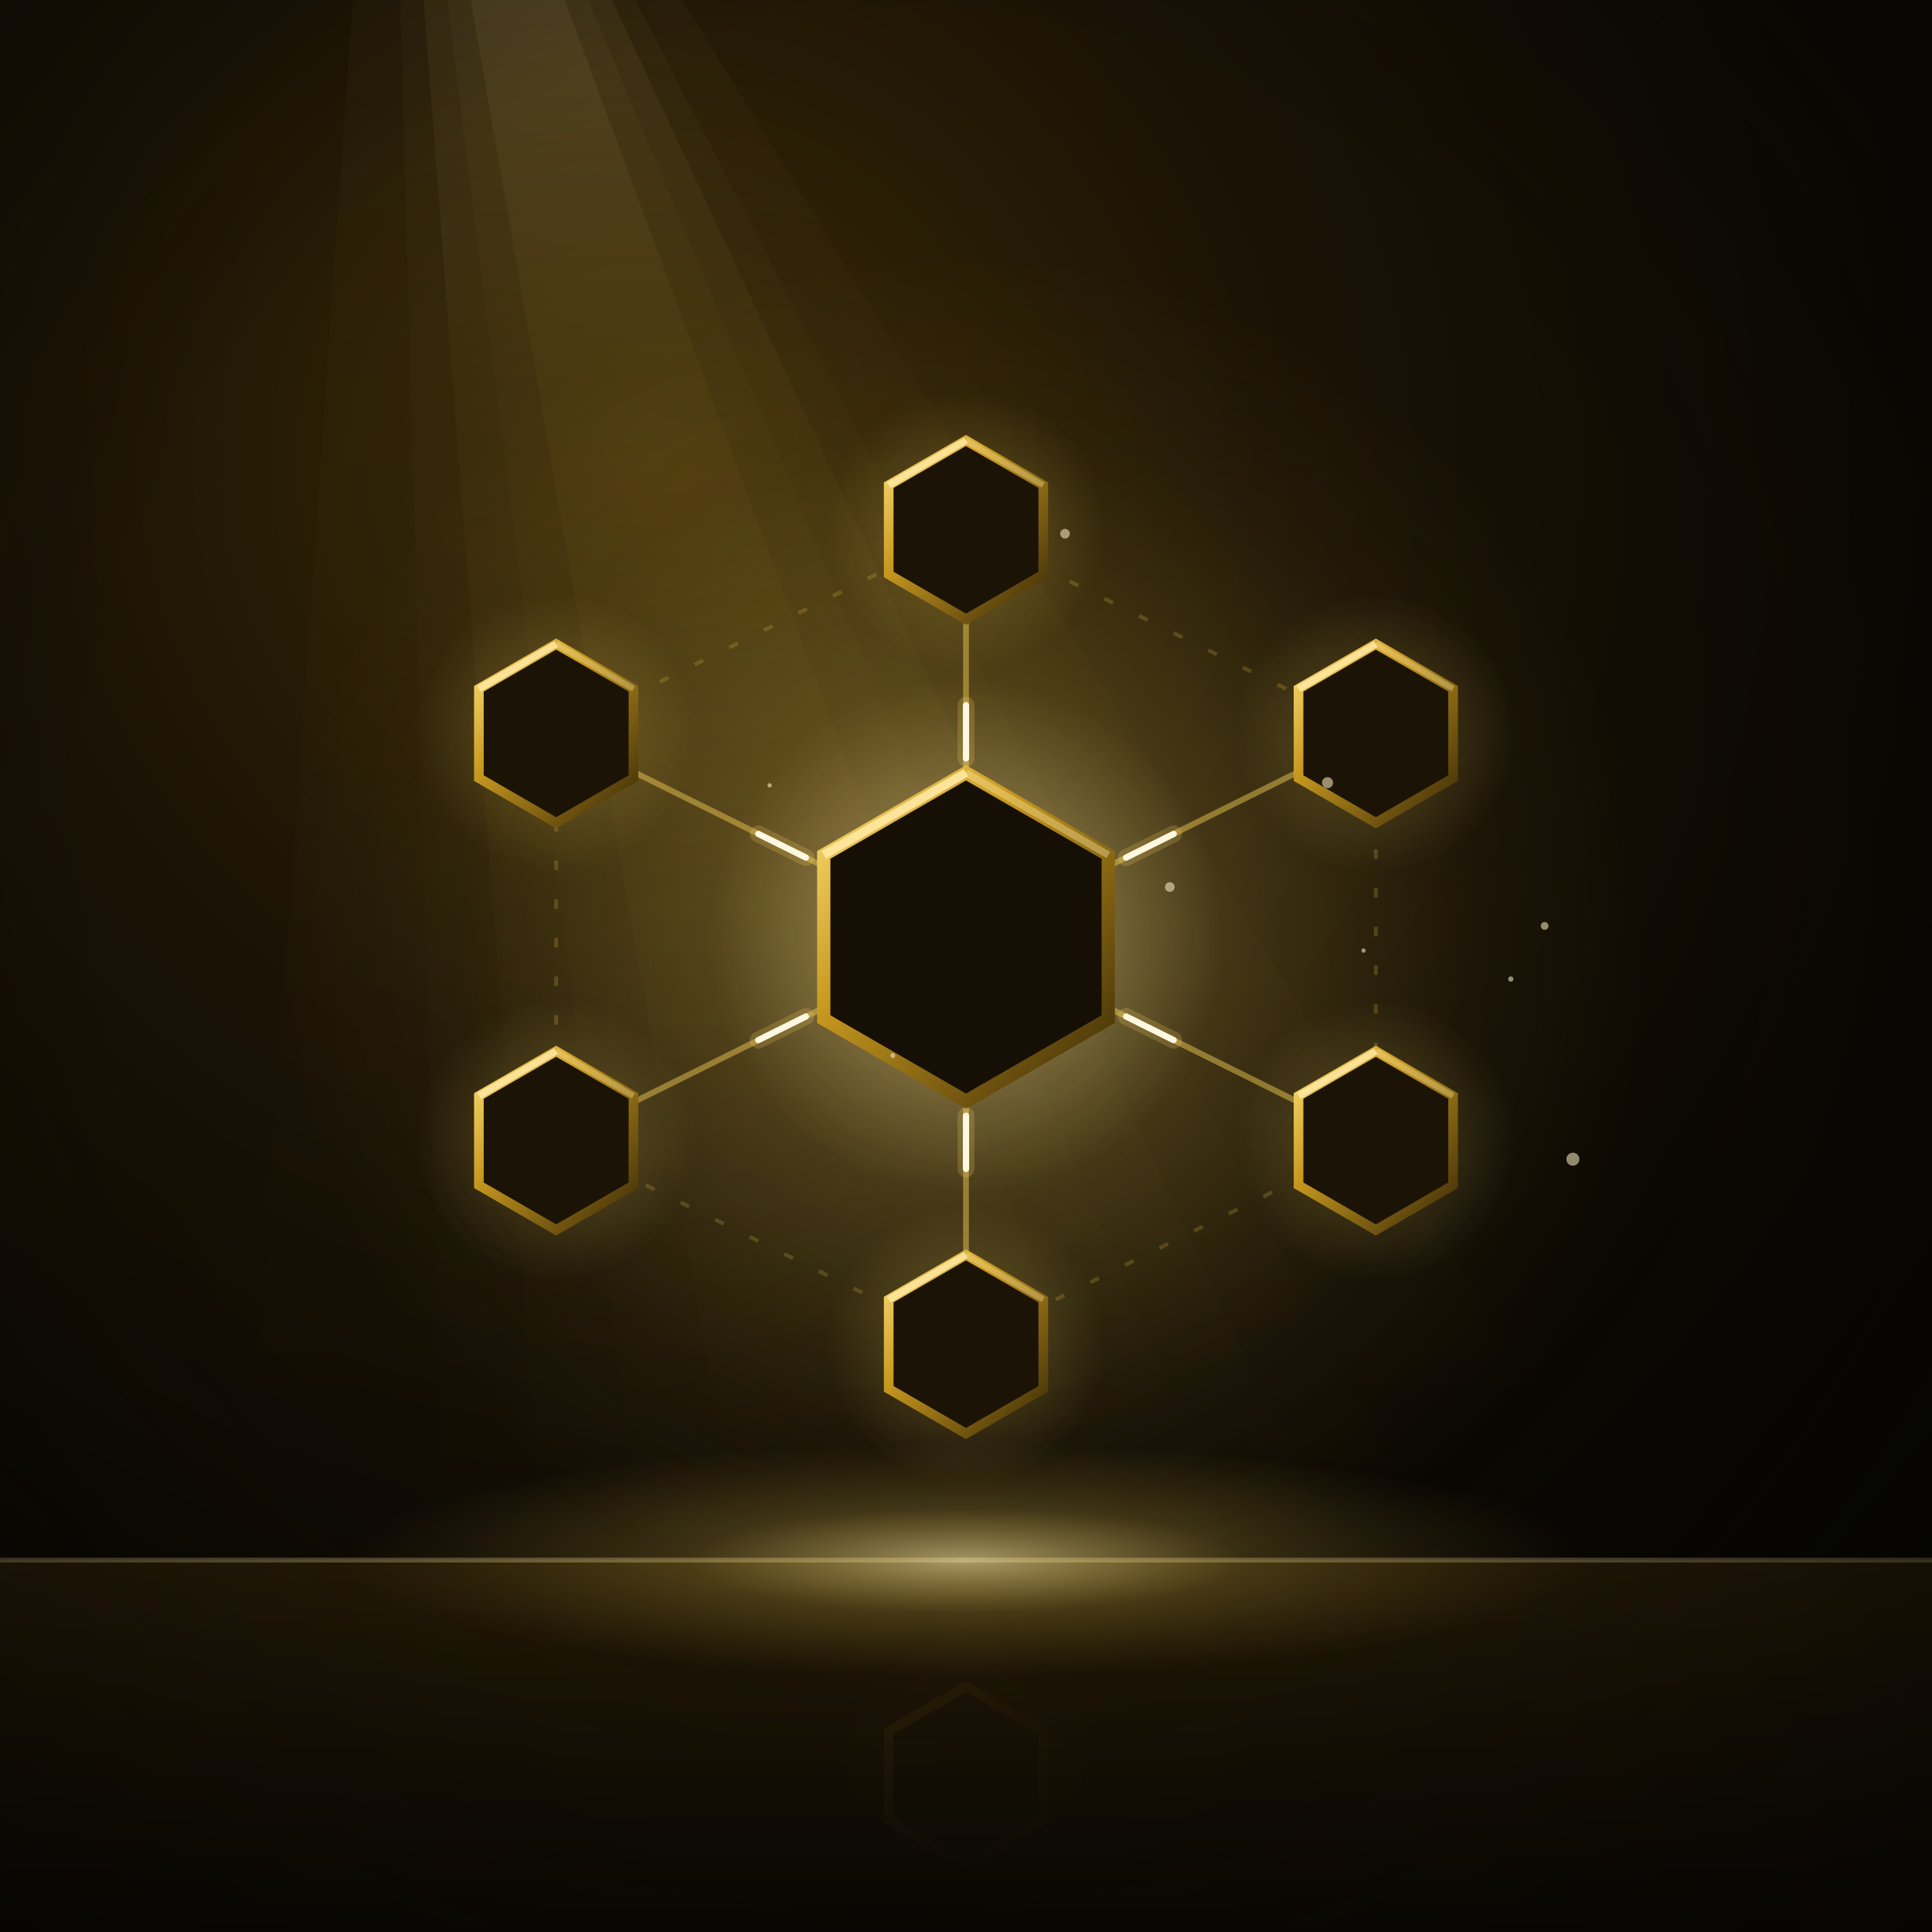
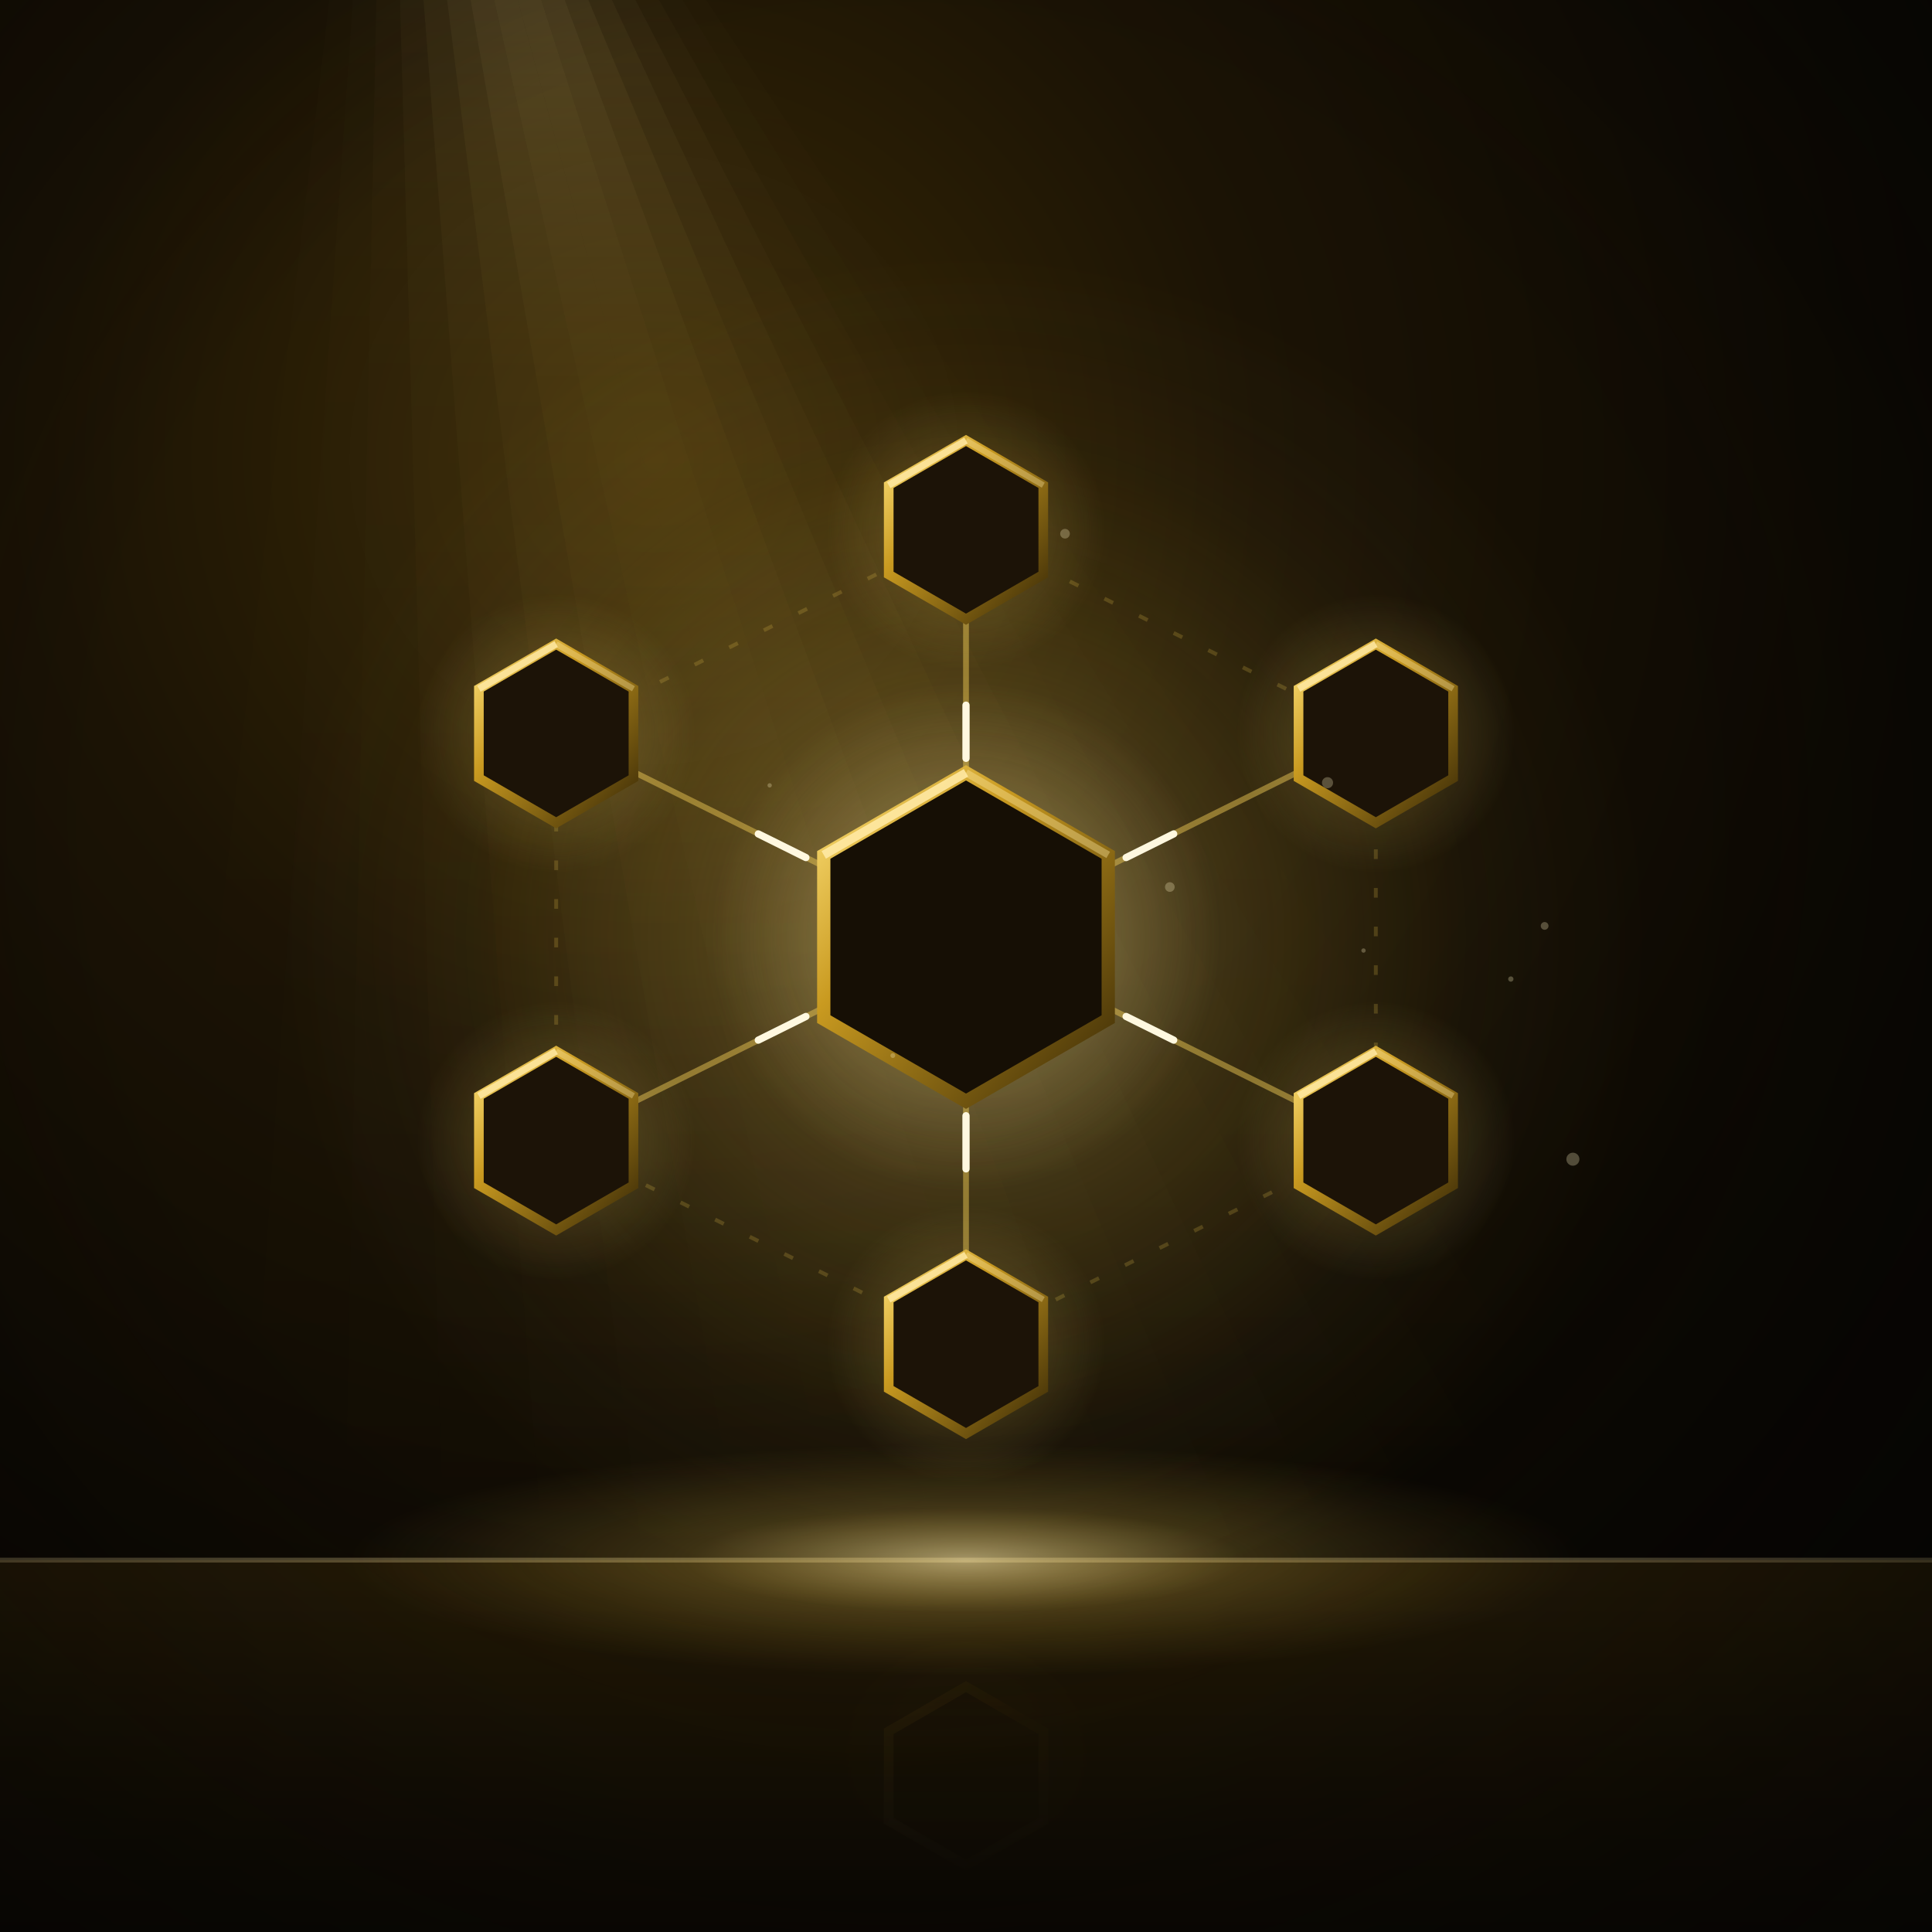
<svg xmlns="http://www.w3.org/2000/svg" viewBox="0 0 800 800" width="800" height="800" aria-hidden="true">
  <defs>
    <radialGradient id="sky" cx=".34" cy=".24" r=".92">
      <stop offset="0" stop-color="#3a2a06" />
      <stop offset=".34" stop-color="#1b1305" />
      <stop offset=".72" stop-color="#0b0803" />
      <stop offset="1" stop-color="#050403" />
    </radialGradient>
    <linearGradient id="beam" x1="0" y1="0" x2="0" y2="1">
      <stop offset="0" stop-color="#fff1c4" stop-opacity=".46" />
      <stop offset=".42" stop-color="#ffd766" stop-opacity=".15" />
      <stop offset="1" stop-color="#ffd766" stop-opacity="0" />
    </linearGradient>
    <radialGradient id="pool">
      <stop offset="0" stop-color="#ffe9a3" stop-opacity=".62" />
      <stop offset=".45" stop-color="#e9c552" stop-opacity=".2" />
      <stop offset="1" stop-color="#d4af37" stop-opacity="0" />
    </radialGradient>
    <radialGradient id="halo">
      <stop offset="0" stop-color="#fff2c8" stop-opacity=".5" />
      <stop offset=".38" stop-color="#e9c552" stop-opacity=".2" />
      <stop offset=".74" stop-color="#d4af37" stop-opacity=".05" />
      <stop offset="1" stop-color="#d4af37" stop-opacity="0" />
    </radialGradient>
    <radialGradient id="soft">
      <stop offset="0" stop-color="#fff3c4" stop-opacity=".8" />
      <stop offset=".5" stop-color="#f5d76e" stop-opacity=".28" />
      <stop offset="1" stop-color="#f5d76e" stop-opacity="0" />
    </radialGradient>
    <linearGradient id="brass" x1="0" y1="0" x2="1" y2="1">
      <stop offset="0" stop-color="#ffe27a" />
      <stop offset=".35" stop-color="#c99a20" />
      <stop offset=".62" stop-color="#8c6a14" />
      <stop offset="1" stop-color="#3a2a06" />
    </linearGradient>
    <linearGradient id="near" x1="0" y1="0" x2="0" y2="1">
      <stop offset="0" stop-color="#241a06" />
      <stop offset="1" stop-color="#0b0803" />
    </linearGradient>
    <radialGradient id="vig" cx=".46" cy=".42" r=".78">
      <stop offset=".52" stop-color="#050403" stop-opacity="0" />
      <stop offset="1" stop-color="#050403" stop-opacity=".7" />
    </radialGradient>
  </defs>
  <style>
.mote{animation-name:mote;animation-timing-function:ease-in-out;animation-iteration-count:infinite;animation-direction:alternate}
- .glow{transform-box:fill-box;transform-origin:center;animation:glow 6s ease-in-out infinite alternate}
+ .glow{animation:glow 6s ease-in-out infinite alternate}
@keyframes mote{from{transform:translateY(9px);opacity:.14}to{transform:translateY(-13px);opacity:.85}}
- @keyframes glow{from{opacity:.68;transform:scale(.97)}to{opacity:1;transform:scale(1.04)}}
+ @keyframes glow{from{opacity:.72}to{opacity:1}}
.nd{transform-box:fill-box;transform-origin:center;animation:nd 4.8s ease-in-out infinite}
.core{transform-box:fill-box;transform-origin:center;animation:core 3.6s ease-in-out infinite alternate}
@keyframes pk0{from{stroke-dashoffset:22}to{stroke-dashoffset:-94.6}}.pk0{animation:pk0 3.4s linear -1.5s infinite}@keyframes pk1{from{stroke-dashoffset:22}to{stroke-dashoffset:-115.5}}.pk1{animation:pk1 3.1s linear -0.5s infinite}@keyframes pk2{from{stroke-dashoffset:22}to{stroke-dashoffset:-115.5}}.pk2{animation:pk2 4.1s linear -2.3s infinite}@keyframes pk3{from{stroke-dashoffset:22}to{stroke-dashoffset:-94.6}}.pk3{animation:pk3 4s linear -1.2s infinite}@keyframes pk4{from{stroke-dashoffset:22}to{stroke-dashoffset:-115.5}}.pk4{animation:pk4 3s linear -1.7s infinite}@keyframes pk5{from{stroke-dashoffset:22}to{stroke-dashoffset:-115.5}}.pk5{animation:pk5 3.4s linear -2.5s infinite}
@keyframes nd{0%,100%{transform:scale(1)}50%{transform:scale(1.09)}}
@keyframes core{from{transform:scale(.96)}to{transform:scale(1.07)}}</style>
  <rect width="800" height="800" fill="url(#sky)" />
  <g fill="url(#beam)">
-     <path d="M160 -200L60 646L101.3 646Z" opacity="0" />
-     <path d="M160 -200L101.3 646L142.5 646Z" opacity="0.1" />
-     <path d="M160 -200L142.5 646L183.8 646Z" opacity="0.1" />
-     <path d="M160 -200L183.8 646L225 646Z" opacity="0.2" />
-     <path d="M160 -200L225 646L266.3 646Z" opacity="0.4" />
-     <path d="M160 -200L266.3 646L307.5 646Z" opacity="0.5" />
-     <path d="M160 -200L307.5 646L348.8 646Z" opacity="0.7" />
-     <path d="M160 -200L348.8 646L390 646Z" opacity="0.7" />
-     <path d="M160 -200L390 646L431.3 646Z" opacity="0.7" />
-     <path d="M160 -200L431.3 646L472.5 646Z" opacity="0.7" />
-     <path d="M160 -200L472.5 646L513.8 646Z" opacity="0.5" />
-     <path d="M160 -200L513.8 646L555 646Z" opacity="0.4" />
-     <path d="M160 -200L555 646L596.3 646Z" opacity="0.2" />
-     <path d="M160 -200L596.3 646L637.5 646Z" opacity="0.1" />
-     <path d="M160 -200L637.5 646L678.8 646Z" opacity="0.1" />
-     <path d="M160 -200L678.8 646L720 646Z" opacity="0" />
+     <path d="M160 -200L60 646L101.3 646Z" opacity=".031" />
+     <path d="M160 -200L101.3 646L142.5 646Z" opacity=".069" />
+     <path d="M160 -200L142.5 646L183.8 646Z" opacity=".136" />
+     <path d="M160 -200L183.8 646L225 646Z" opacity=".239" />
+     <path d="M160 -200L225 646L266.3 646Z" opacity=".376" />
+     <path d="M160 -200L266.3 646L307.5 646Z" opacity=".527" />
+     <path d="M160 -200L307.5 646L348.8 646Z" opacity=".661" />
+     <path d="M160 -200L348.8 646L390 646Z" opacity=".739" />
+     <path d="M160 -200L390 646L431.3 646Z" opacity=".739" />
+     <path d="M160 -200L431.3 646L472.5 646Z" opacity=".661" />
+     <path d="M160 -200L472.5 646L513.8 646Z" opacity=".527" />
+     <path d="M160 -200L513.8 646L555 646Z" opacity=".376" />
+     <path d="M160 -200L555 646L596.3 646Z" opacity=".239" />
+     <path d="M160 -200L596.3 646L637.5 646Z" opacity=".136" />
+     <path d="M160 -200L637.5 646L678.8 646Z" opacity=".069" />
+     <path d="M160 -200L678.8 646L720 646Z" opacity=".031" />
  </g>
  <g transform="translate(400 388)">
-     <circle class="glow" r="286" fill="url(#halo)" />
+     <circle class="glow" r="286" opacity=".86" fill="url(#halo)" />
  </g>
  <rect x="0" y="646" width="800" height="154" fill="url(#near)" />
  <path d="M0 646H800" stroke="#ffe9a3" stroke-width="2" opacity=".3" />
  <ellipse cx="400" cy="646" rx="256" ry="48" fill="url(#pool)" />
  <defs>
    <linearGradient id="gmr1" x1="0" y1="646" x2="0" y2="776" gradientUnits="userSpaceOnUse">
      <stop offset="0" stop-color="#fff" stop-opacity=".9" />
      <stop offset=".55" stop-color="#fff" stop-opacity=".22" />
      <stop offset="1" stop-color="#fff" stop-opacity="0" />
    </linearGradient>
    <mask id="mr1" maskUnits="userSpaceOnUse" x="0" y="646" width="800" height="130">
      <rect x="0" y="646" width="800" height="130" fill="url(#gmr1)" />
    </mask>
  </defs>
-   <g mask="url(#mr1)" opacity="0.3">
+   <g mask="url(#mr1)" opacity=".26">
    <g transform="translate(0 1292) scale(1 -1)">
      <g transform="translate(400 219.4)">
        <circle r="58" fill="url(#soft)" opacity=".45" />
-         <g class="nd" style="animation-delay:-0s">
+         <g>
          <path d="M0 -37L32 -18.5L32 18.5L0 37L-32 18.5L-32 -18.5Z" fill="#1c1307" stroke="url(#brass)" stroke-width="4" />
          <path d="M-32 -18.5L0 -37" fill="none" stroke="#ffe9a3" stroke-width="2.8" opacity=".85" />
          <path d="M0 -37L32 -18.5" fill="none" stroke="#ffe9a3" stroke-width="2.4" opacity=".35" />
        </g>
      </g>
      <g transform="translate(569.7 303.7)">
        <circle r="58" fill="url(#soft)" opacity=".45" />
-         <g class="nd" style="animation-delay:-0.8s">
+         <g>
          <path d="M0 -37L32 -18.5L32 18.5L0 37L-32 18.5L-32 -18.5Z" fill="#1c1307" stroke="url(#brass)" stroke-width="4" />
          <path d="M-32 -18.5L0 -37" fill="none" stroke="#ffe9a3" stroke-width="2.8" opacity=".85" />
          <path d="M0 -37L32 -18.5" fill="none" stroke="#ffe9a3" stroke-width="2.4" opacity=".35" />
        </g>
      </g>
      <g transform="translate(569.7 472.3)">
        <circle r="58" fill="url(#soft)" opacity=".45" />
-         <g class="nd" style="animation-delay:-1.6s">
+         <g>
          <path d="M0 -37L32 -18.5L32 18.5L0 37L-32 18.5L-32 -18.5Z" fill="#1c1307" stroke="url(#brass)" stroke-width="4" />
          <path d="M-32 -18.5L0 -37" fill="none" stroke="#ffe9a3" stroke-width="2.8" opacity=".85" />
          <path d="M0 -37L32 -18.5" fill="none" stroke="#ffe9a3" stroke-width="2.4" opacity=".35" />
        </g>
      </g>
      <g transform="translate(400 556.6)">
        <circle r="58" fill="url(#soft)" opacity=".45" />
-         <g class="nd" style="animation-delay:-2.4s">
+         <g>
          <path d="M0 -37L32 -18.5L32 18.5L0 37L-32 18.5L-32 -18.5Z" fill="#1c1307" stroke="url(#brass)" stroke-width="4" />
          <path d="M-32 -18.5L0 -37" fill="none" stroke="#ffe9a3" stroke-width="2.8" opacity=".85" />
          <path d="M0 -37L32 -18.5" fill="none" stroke="#ffe9a3" stroke-width="2.4" opacity=".35" />
        </g>
      </g>
      <g transform="translate(230.3 472.3)">
        <circle r="58" fill="url(#soft)" opacity=".45" />
-         <g class="nd" style="animation-delay:-3.2s">
+         <g>
          <path d="M0 -37L32 -18.5L32 18.5L0 37L-32 18.5L-32 -18.5Z" fill="#1c1307" stroke="url(#brass)" stroke-width="4" />
          <path d="M-32 -18.5L0 -37" fill="none" stroke="#ffe9a3" stroke-width="2.8" opacity=".85" />
          <path d="M0 -37L32 -18.5" fill="none" stroke="#ffe9a3" stroke-width="2.4" opacity=".35" />
        </g>
      </g>
      <g transform="translate(230.3 303.7)">
        <circle r="58" fill="url(#soft)" opacity=".45" />
-         <g class="nd" style="animation-delay:-4s">
+         <g>
          <path d="M0 -37L32 -18.5L32 18.5L0 37L-32 18.5L-32 -18.5Z" fill="#1c1307" stroke="url(#brass)" stroke-width="4" />
          <path d="M-32 -18.5L0 -37" fill="none" stroke="#ffe9a3" stroke-width="2.8" opacity=".85" />
          <path d="M0 -37L32 -18.5" fill="none" stroke="#ffe9a3" stroke-width="2.4" opacity=".35" />
        </g>
      </g>
      <g transform="translate(400 388)">
        <circle r="106" fill="url(#soft)" opacity=".45" />
-         <g class="core">
+         <g>
          <path d="M0 -68L58.9 -34L58.9 34L0 68L-58.9 34L-58.9 -34Z" fill="#160f05" stroke="url(#brass)" stroke-width="5.5" />
          <path d="M-58.9 -34L0 -68" fill="none" stroke="#ffe9a3" stroke-width="3.6" opacity=".9" />
          <path d="M0 -68L58.9 -34" fill="none" stroke="#ffe9a3" stroke-width="3" opacity=".38" />
        </g>
      </g>
    </g>
  </g>
  <g fill="none" stroke="#e9c552" stroke-width="2.4" stroke-opacity=".5">
    <path d="M400 388L400 219.4" />
    <path d="M400 388L569.7 303.7" />
    <path d="M400 388L569.7 472.3" />
    <path d="M400 388L400 556.6" />
    <path d="M400 388L230.3 472.3" />
    <path d="M400 388L230.3 303.7" />
  </g>
  <g fill="none" stroke="#e2bd4a" stroke-width="1.6" stroke-opacity=".22" stroke-dasharray="4 12">
    <path d="M400 219.4L569.7 303.7" />
    <path d="M569.7 303.7L569.7 472.3" />
    <path d="M569.7 472.3L400 556.6" />
    <path d="M400 556.6L230.3 472.3" />
    <path d="M230.3 472.3L230.3 303.7" />
    <path d="M230.3 303.7L400 219.4" />
  </g>
  <g transform="translate(400 219.4)">
    <circle r="58" fill="url(#soft)" opacity=".45" />
    <g class="nd" style="animation-delay:-0s">
      <path d="M0 -37L32 -18.5L32 18.5L0 37L-32 18.5L-32 -18.5Z" fill="#1c1307" stroke="url(#brass)" stroke-width="4" />
      <path d="M-32 -18.5L0 -37" fill="none" stroke="#ffe9a3" stroke-width="2.8" opacity=".85" />
      <path d="M0 -37L32 -18.5" fill="none" stroke="#ffe9a3" stroke-width="2.4" opacity=".35" />
    </g>
  </g>
  <g transform="translate(569.7 303.7)">
    <circle r="58" fill="url(#soft)" opacity=".45" />
    <g class="nd" style="animation-delay:-0.8s">
      <path d="M0 -37L32 -18.5L32 18.5L0 37L-32 18.5L-32 -18.5Z" fill="#1c1307" stroke="url(#brass)" stroke-width="4" />
      <path d="M-32 -18.5L0 -37" fill="none" stroke="#ffe9a3" stroke-width="2.8" opacity=".85" />
      <path d="M0 -37L32 -18.5" fill="none" stroke="#ffe9a3" stroke-width="2.4" opacity=".35" />
    </g>
  </g>
  <g transform="translate(569.7 472.3)">
    <circle r="58" fill="url(#soft)" opacity=".45" />
    <g class="nd" style="animation-delay:-1.6s">
      <path d="M0 -37L32 -18.5L32 18.5L0 37L-32 18.5L-32 -18.5Z" fill="#1c1307" stroke="url(#brass)" stroke-width="4" />
      <path d="M-32 -18.5L0 -37" fill="none" stroke="#ffe9a3" stroke-width="2.8" opacity=".85" />
      <path d="M0 -37L32 -18.5" fill="none" stroke="#ffe9a3" stroke-width="2.4" opacity=".35" />
    </g>
  </g>
  <g transform="translate(400 556.6)">
    <circle r="58" fill="url(#soft)" opacity=".45" />
    <g class="nd" style="animation-delay:-2.4s">
      <path d="M0 -37L32 -18.5L32 18.5L0 37L-32 18.5L-32 -18.5Z" fill="#1c1307" stroke="url(#brass)" stroke-width="4" />
      <path d="M-32 -18.5L0 -37" fill="none" stroke="#ffe9a3" stroke-width="2.8" opacity=".85" />
      <path d="M0 -37L32 -18.5" fill="none" stroke="#ffe9a3" stroke-width="2.4" opacity=".35" />
    </g>
  </g>
  <g transform="translate(230.3 472.3)">
    <circle r="58" fill="url(#soft)" opacity=".45" />
    <g class="nd" style="animation-delay:-3.2s">
      <path d="M0 -37L32 -18.5L32 18.5L0 37L-32 18.5L-32 -18.5Z" fill="#1c1307" stroke="url(#brass)" stroke-width="4" />
      <path d="M-32 -18.5L0 -37" fill="none" stroke="#ffe9a3" stroke-width="2.8" opacity=".85" />
      <path d="M0 -37L32 -18.5" fill="none" stroke="#ffe9a3" stroke-width="2.4" opacity=".35" />
    </g>
  </g>
  <g transform="translate(230.3 303.7)">
    <circle r="58" fill="url(#soft)" opacity=".45" />
    <g class="nd" style="animation-delay:-4s">
      <path d="M0 -37L32 -18.5L32 18.5L0 37L-32 18.5L-32 -18.5Z" fill="#1c1307" stroke="url(#brass)" stroke-width="4" />
      <path d="M-32 -18.5L0 -37" fill="none" stroke="#ffe9a3" stroke-width="2.8" opacity=".85" />
      <path d="M0 -37L32 -18.5" fill="none" stroke="#ffe9a3" stroke-width="2.4" opacity=".35" />
    </g>
  </g>
  <g transform="translate(400 388)">
    <circle r="106" fill="url(#soft)" opacity=".45" />
    <g class="core">
      <path d="M0 -68L58.9 -34L58.9 34L0 68L-58.9 34L-58.9 -34Z" fill="#160f05" stroke="url(#brass)" stroke-width="5.5" />
      <path d="M-58.9 -34L0 -68" fill="none" stroke="#ffe9a3" stroke-width="3.6" opacity=".9" />
      <path d="M0 -68L58.9 -34" fill="none" stroke="#ffe9a3" stroke-width="3" opacity=".38" />
    </g>
  </g>
  <g fill="none" stroke-linecap="round">
-     <path class="pk0" d="M400 314L400 219.4" stroke="#ffd766" stroke-width="7" stroke-opacity=".2" stroke-dasharray="22 98.6" />
-     <path class="pk0" d="M400 314L400 219.4" stroke="#fff8e0" stroke-width="2.6" stroke-dasharray="22 98.6" />
-     <path class="pk1" d="M466.3 355.1L569.7 303.7" stroke="#ffd766" stroke-width="7" stroke-opacity=".2" stroke-dasharray="22 119.5" />
-     <path class="pk1" d="M466.3 355.1L569.7 303.7" stroke="#fff8e0" stroke-width="2.6" stroke-dasharray="22 119.5" />
-     <path class="pk2" d="M466.3 420.9L569.7 472.3" stroke="#ffd766" stroke-width="7" stroke-opacity=".2" stroke-dasharray="22 119.5" />
-     <path class="pk2" d="M466.3 420.9L569.7 472.3" stroke="#fff8e0" stroke-width="2.6" stroke-dasharray="22 119.5" />
-     <path class="pk3" d="M400 462L400 556.6" stroke="#ffd766" stroke-width="7" stroke-opacity=".2" stroke-dasharray="22 98.6" />
-     <path class="pk3" d="M400 462L400 556.6" stroke="#fff8e0" stroke-width="2.6" stroke-dasharray="22 98.6" />
-     <path class="pk4" d="M333.7 420.9L230.3 472.3" stroke="#ffd766" stroke-width="7" stroke-opacity=".2" stroke-dasharray="22 119.5" />
-     <path class="pk4" d="M333.7 420.9L230.3 472.3" stroke="#fff8e0" stroke-width="2.6" stroke-dasharray="22 119.5" />
-     <path class="pk5" d="M333.7 355.1L230.3 303.7" stroke="#ffd766" stroke-width="7" stroke-opacity=".2" stroke-dasharray="22 119.5" />
-     <path class="pk5" d="M333.7 355.1L230.3 303.7" stroke="#fff8e0" stroke-width="2.6" stroke-dasharray="22 119.5" />
+     <path class="pk0" d="M400 314L400 219.4" stroke="#fff8e0" stroke-width="3" stroke-linecap="round" stroke-dasharray="22 98.6" />
+     <path class="pk1" d="M466.3 355.1L569.7 303.7" stroke="#fff8e0" stroke-width="3" stroke-linecap="round" stroke-dasharray="22 119.5" />
+     <path class="pk2" d="M466.3 420.9L569.7 472.3" stroke="#fff8e0" stroke-width="3" stroke-linecap="round" stroke-dasharray="22 119.5" />
+     <path class="pk3" d="M400 462L400 556.6" stroke="#fff8e0" stroke-width="3" stroke-linecap="round" stroke-dasharray="22 98.6" />
+     <path class="pk4" d="M333.7 420.9L230.3 472.3" stroke="#fff8e0" stroke-width="3" stroke-linecap="round" stroke-dasharray="22 119.5" />
+     <path class="pk5" d="M333.7 355.1L230.3 303.7" stroke="#fff8e0" stroke-width="3" stroke-linecap="round" stroke-dasharray="22 119.5" />
  </g>
  <g fill="#fff3c4" opacity=".55">
-     <circle class="mote" cx="484.4" cy="367.3" r="2" style="animation-duration:5.5s;animation-delay:-4s" />
-     <circle class="mote" cx="369.7" cy="437.1" r="1" style="animation-duration:5.9s;animation-delay:-3.9s" />
-     <circle class="mote" cx="318.7" cy="325.2" r="0.9" style="animation-duration:4s;animation-delay:-3.2s" />
-     <circle class="mote" cx="441" cy="221" r="2" style="animation-duration:5s;animation-delay:-0.5s" />
-     <circle class="mote" cx="651.3" cy="480" r="2.7" style="animation-duration:8.2s;animation-delay:-4.2s" />
-     <circle class="mote" cx="639.6" cy="383.4" r="1.6" style="animation-duration:5.8s;animation-delay:-3.9s" />
-     <circle class="mote" cx="549.7" cy="324.1" r="2.3" style="animation-duration:4.9s;animation-delay:-1.7s" />
-     <circle class="mote" cx="625.6" cy="405.4" r="1.1" style="animation-duration:5.1s;animation-delay:-0.2s" />
-     <circle class="mote" cx="564.6" cy="393.6" r="0.9" style="animation-duration:6.1s;animation-delay:-2s" />
+     <circle class="mote" cx="484.4" cy="367.3" r="2" opacity=".5" style="animation-duration:5.5s;animation-delay:-4s" />
+     <circle class="mote" cx="369.7" cy="437.1" r="1" opacity=".5" style="animation-duration:5.9s;animation-delay:-3.9s" />
+     <circle class="mote" cx="318.7" cy="325.2" r="0.9" opacity=".5" style="animation-duration:4s;animation-delay:-3.2s" />
+     <circle class="mote" cx="441" cy="221" r="2" opacity=".5" style="animation-duration:5s;animation-delay:-0.5s" />
+     <circle class="mote" cx="651.3" cy="480" r="2.7" opacity=".5" style="animation-duration:8.2s;animation-delay:-4.2s" />
+     <circle class="mote" cx="639.6" cy="383.4" r="1.6" opacity=".5" style="animation-duration:5.8s;animation-delay:-3.9s" />
+     <circle class="mote" cx="549.7" cy="324.1" r="2.3" opacity=".5" style="animation-duration:4.9s;animation-delay:-1.7s" />
+     <circle class="mote" cx="625.6" cy="405.4" r="1.1" opacity=".5" style="animation-duration:5.1s;animation-delay:-0.2s" />
+     <circle class="mote" cx="564.6" cy="393.6" r="0.9" opacity=".5" style="animation-duration:6.1s;animation-delay:-2s" />
  </g>
  <rect width="800" height="800" fill="url(#vig)" />
</svg>
